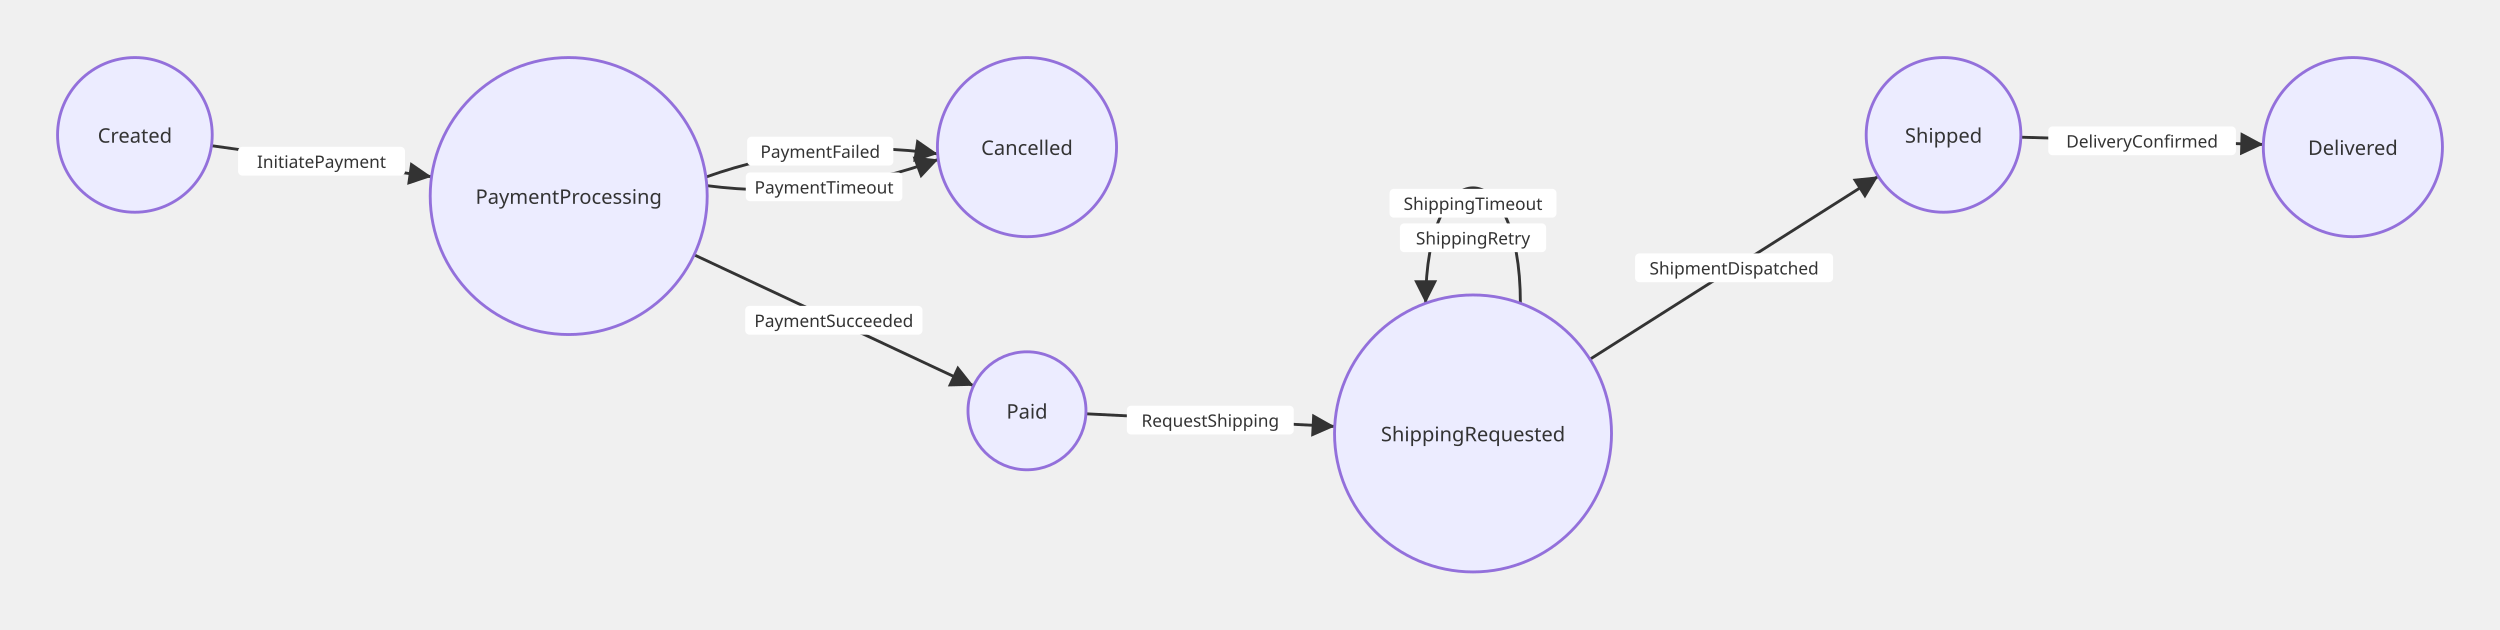
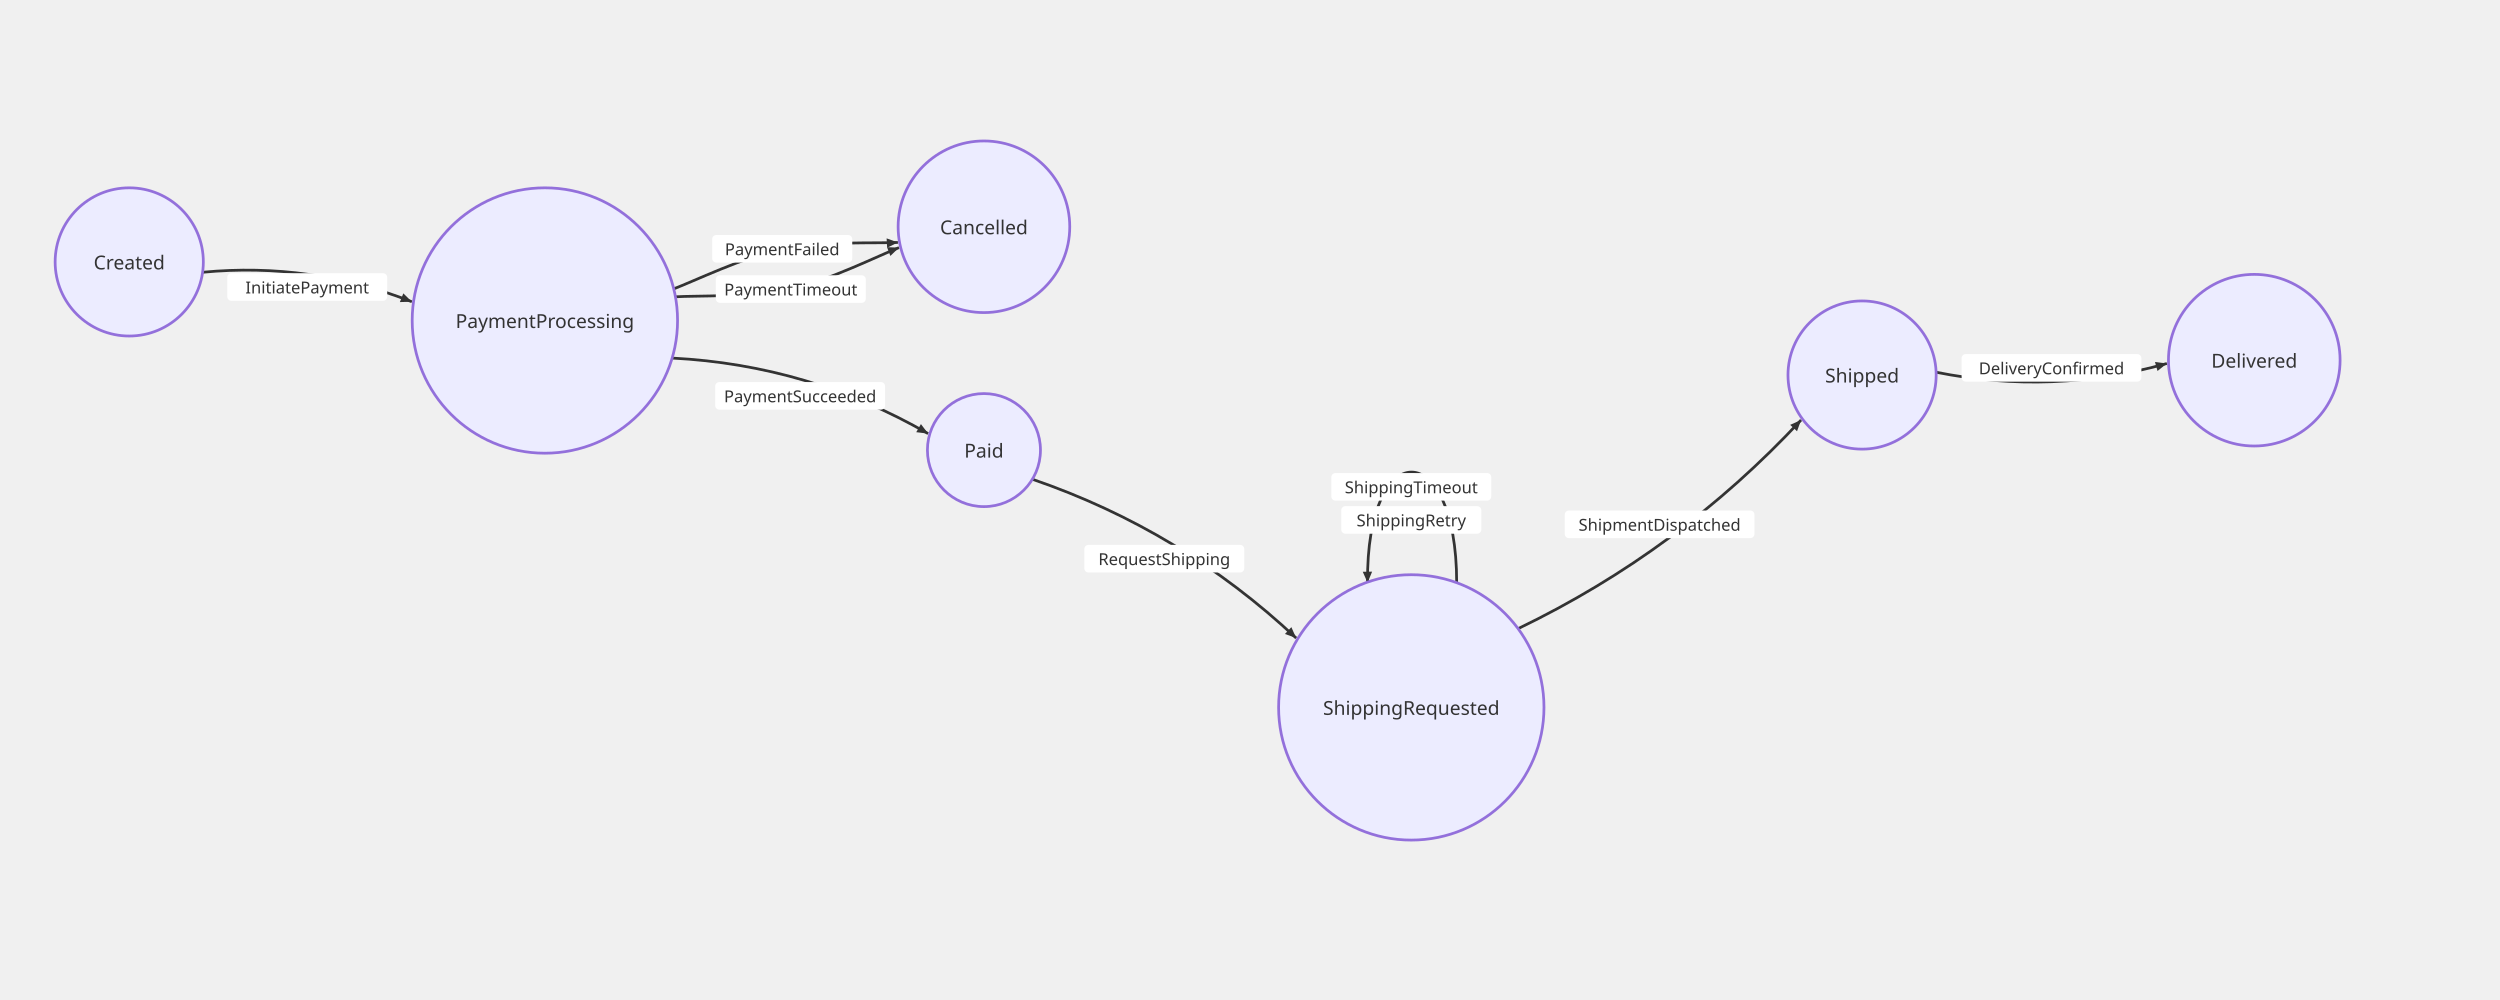
- <svg xmlns="http://www.w3.org/2000/svg" width="1737.5" height="437.5" viewBox="0 0 1737.5 437.5">
+ <svg xmlns="http://www.w3.org/2000/svg" width="1813.5" height="725.398" viewBox="0 0 1813.5 725.398">
  <defs>
-     <marker id="arrowhead" markerWidth="8" markerHeight="8" refX="8" refY="4" orient="auto">
-       <polygon class="arrowhead" points="0 0, 8 4, 0 8" />
+     <marker id="arrowhead" markerWidth="8" markerHeight="6.8" refX="8" refY="3.4" orient="auto" markerUnits="userSpaceOnUse">
+       <polygon class="arrowhead" points="0 0, 8 3.4, 0 6.8" />
    </marker>
  </defs>
  <style>
:root {
  --mermoid-background: #ffffff;
  --mermoid-edge-label-bg: #ffffff;
  --mermoid-font-family: sans-serif;
  --mermoid-font-size: 14px;
  --mermoid-line: #333;
  --mermoid-main-bkg: #ECECFF;
  --mermoid-node-border: #9370DB;
  --mermoid-note-bg: #ffffcc;
  --mermoid-note-border: #333333;
  --mermoid-note-text: #333333;
  --mermoid-primary: #1f77b4;
  --mermoid-primary-border: #1a5a8a;
  --mermoid-primary-text: #333;
  --mermoid-secondary: #ffffde;
  --mermoid-secondary-border: #aaaa33;
  --mermoid-secondary-text: #333;
  --mermoid-tertiary: #f4f4f4;
  --mermoid-tertiary-border: #cccccc;
  --mermoid-tertiary-text: #333;
  --mermoid-text: #333;
}
.node-shape {
  fill: #ECECFF;
  stroke: #9370DB;
  stroke-width: 2;
}
.node-label {
  fill: #333;
  font-family: sans-serif;
  font-size: 14px;
}
.edge-line {
  stroke: #333;
  stroke-width: 2;
}
.edge-label {
  fill: #333;
  font-family: sans-serif;
  font-size: 12px;
}
.edge-label-bg {
  fill: #ffffff;
}
.note-rect {
  fill: #ffffcc;
  stroke: #333333;
  stroke-width: 1;
  stroke-dasharray: 4,2;
}
.note-text {
  fill: #333333;
  font-family: sans-serif;
  font-size: 12px;
}
.note-connector {
  stroke: #333333;
  stroke-width: 1;
  stroke-dasharray: 4,2;
}
.subgraph-rect {
  fill: none;
  stroke: #9370DB;
  stroke-width: 1;
  stroke-dasharray: 6,3;
}
.subgraph-label {
  fill: #333;
  font-family: sans-serif;
  font-size: 14px;
}
.edge-thick .edge-line {
  stroke-width: 3;
}
.edge-dotted .edge-line {
  stroke-dasharray: 5,5;
}
.edge-dotted-open .edge-line {
  stroke-dasharray: 5,5;
}
.arrowhead {
  fill: #333;
}
.start-end .node-shape {
  fill: #333;
  stroke: #333;
}
</style>
  <g class="edge edge-arrow" id="edge-Created-PaymentProcessing-0" data-from="Created" data-to="PaymentProcessing">
-     <line class="edge-line" x1="146.974" y1="101.253" x2="299.942" y2="122.815" marker-end="url(#arrowhead)" />
-     <rect class="edge-label-bg" x="165.458" y="102.034" width="116" height="20" rx="3" ry="3" />
-     <text class="edge-label" x="223.458" y="112.034" text-anchor="middle" dominant-baseline="central">InitiatePayment</text>
+     <path class="edge-line" d="M146.974,197.503 Q225.431,189.987 298.754,218.898" fill="none" marker-end="url(#arrowhead)" />
+     <rect class="edge-label-bg" x="164.864" y="198.2" width="116" height="20" rx="3" ry="3" />
+     <text class="edge-label" x="222.864" y="208.2" text-anchor="middle" dominant-baseline="central">InitiatePayment</text>
  </g>
  <g class="edge edge-arrow" id="edge-PaymentProcessing-Paid-0" data-from="PaymentProcessing" data-to="Paid">
-     <line class="edge-line" x1="482.405" y1="177.091" x2="676.624" y2="268.103" marker-end="url(#arrowhead)" />
-     <rect class="edge-label-bg" x="517.915" y="212.597" width="123.2" height="20" rx="3" ry="3" />
-     <text class="edge-label" x="579.515" y="222.597" text-anchor="middle" dominant-baseline="central">PaymentSucceeded</text>
+     <path class="edge-line" d="M487.564,259.745 Q586.997,264.864 673.276,314.555" fill="none" marker-end="url(#arrowhead)" />
+     <rect class="edge-label-bg" x="518.82" y="277.15" width="123.2" height="20" rx="3" ry="3" />
+     <text class="edge-label" x="580.42" y="287.15" text-anchor="middle" dominant-baseline="central">PaymentSucceeded</text>
  </g>
  <g class="edge edge-arrow" id="edge-PaymentProcessing-Cancelled-0" data-from="PaymentProcessing" data-to="Cancelled">
-     <path class="edge-line" d="M490.591,123.052 Q569.01,95.1 651.676,106.923" fill="none" marker-end="url(#arrowhead)" />
-     <rect class="edge-label-bg" x="519.272" y="95.044" width="101.6" height="20" rx="3" ry="3" />
-     <text class="edge-label" x="570.072" y="105.044" text-anchor="middle" dominant-baseline="central">PaymentFailed</text>
+     <path class="edge-line" d="M488.717,209.524 C501.833,204.682 540.311,186.08 567.412,180.471 C594.514,174.861 637.341,176.634 651.327,175.866" fill="none" marker-end="url(#arrowhead)" />
+     <rect class="edge-label-bg" x="516.612" y="170.471" width="101.6" height="20" rx="3" ry="3" />
+     <text class="edge-label" x="567.412" y="180.471" text-anchor="middle" dominant-baseline="central">PaymentFailed</text>
  </g>
  <g class="edge edge-arrow" id="edge-PaymentProcessing-Cancelled-1" data-from="PaymentProcessing" data-to="Cancelled">
-     <path class="edge-line" d="M491.228,129.025 Q573.781,139.792 652.088,110.786" fill="none" marker-end="url(#arrowhead)" />
-     <rect class="edge-label-bg" x="518.32" y="119.849" width="108.8" height="20" rx="3" ry="3" />
-     <text class="edge-label" x="572.72" y="129.849" text-anchor="middle" dominant-baseline="central">PaymentTimeout</text>
+     <path class="edge-line" d="M489.951,215.302 C503.901,214.366 546.62,215.632 573.649,209.684 C600.679,203.737 639.048,184.629 652.128,179.618" fill="none" marker-end="url(#arrowhead)" />
+     <rect class="edge-label-bg" x="519.249" y="199.684" width="108.8" height="20" rx="3" ry="3" />
+     <text class="edge-label" x="573.649" y="209.684" text-anchor="middle" dominant-baseline="central">PaymentTimeout</text>
  </g>
  <g class="edge edge-arrow" id="edge-Paid-ShippingRequested-0" data-from="Paid" data-to="ShippingRequested">
-     <line class="edge-line" x1="754.697" y1="287.58" x2="927.624" y2="296.366" marker-end="url(#arrowhead)" />
-     <rect class="edge-label-bg" x="783.161" y="281.973" width="116" height="20" rx="3" ry="3" />
-     <text class="edge-label" x="841.161" y="291.973" text-anchor="middle" dominant-baseline="central">RequestShipping</text>
+     <path class="edge-line" d="M748.875,347.648 Q856.949,384.705 940.264,462.882" fill="none" marker-end="url(#arrowhead)" />
+     <rect class="edge-label-bg" x="786.57" y="395.265" width="116" height="20" rx="3" ry="3" />
+     <text class="edge-label" x="844.57" y="405.265" text-anchor="middle" dominant-baseline="central">RequestShipping</text>
  </g>
  <g class="edge edge-arrow" id="edge-ShippingRequested-Shipped-0" data-from="ShippingRequested" data-to="Shipped">
-     <line class="edge-line" x1="1105.019" y1="249.68" x2="1305.366" y2="122.549" marker-end="url(#arrowhead)" />
-     <rect class="edge-label-bg" x="1136.392" y="176.114" width="137.6" height="20" rx="3" ry="3" />
-     <text class="edge-label" x="1205.192" y="186.114" text-anchor="middle" dominant-baseline="central">ShipmentDispatched</text>
+     <path class="edge-line" d="M1101.219,456.029 Q1218.113,399.66 1306.522,304.657" fill="none" marker-end="url(#arrowhead)" />
+     <rect class="edge-label-bg" x="1135.071" y="370.343" width="137.6" height="20" rx="3" ry="3" />
+     <text class="edge-label" x="1203.871" y="380.343" text-anchor="middle" dominant-baseline="central">ShipmentDispatched</text>
  </g>
  <g class="edge edge-arrow self-loop" id="edge-ShippingRequested-ShippingRequested-0" data-from="ShippingRequested" data-to="ShippingRequested">
-     <path class="edge-line" d="M1056.669,210.805 C1056.669,103.805 990.831,103.805 990.831,210.805" fill="none" marker-end="url(#arrowhead)" />
-     <rect class="edge-label-bg" x="965.75" y="131.255" width="116" height="20" rx="3" ry="3" />
-     <text class="edge-label" x="1023.75" y="141.255" text-anchor="middle" dominant-baseline="central">ShippingTimeout</text>
+     <path class="edge-line" d="M1056.669,422.703 C1056.669,315.703 990.831,315.703 992.031,422.703" fill="none" marker-end="url(#arrowhead)" />
+     <rect class="edge-label-bg" x="965.75" y="343.153" width="116" height="20" rx="3" ry="3" />
+     <text class="edge-label" x="1023.75" y="353.153" text-anchor="middle" dominant-baseline="central">ShippingTimeout</text>
  </g>
  <g class="edge edge-arrow self-loop" id="edge-ShippingRequested-ShippingRequested-1" data-from="ShippingRequested" data-to="ShippingRequested">
-     <rect class="edge-label-bg" x="972.95" y="155.255" width="101.6" height="20" rx="3" ry="3" />
-     <text class="edge-label" x="1023.75" y="165.255" text-anchor="middle" dominant-baseline="central">ShippingRetry</text>
+     <rect class="edge-label-bg" x="972.95" y="367.153" width="101.6" height="20" rx="3" ry="3" />
+     <text class="edge-label" x="1023.75" y="377.153" text-anchor="middle" dominant-baseline="central">ShippingRetry</text>
  </g>
  <g class="edge edge-arrow" id="edge-Shipped-Delivered-0" data-from="Shipped" data-to="Delivered">
-     <line class="edge-line" x1="1404.476" y1="95.355" x2="1573.028" y2="100.391" marker-end="url(#arrowhead)" />
-     <rect class="edge-label-bg" x="1423.552" y="87.873" width="130.4" height="20" rx="3" ry="3" />
-     <text class="edge-label" x="1488.752" y="97.873" text-anchor="middle" dominant-baseline="central">DeliveryConfirmed</text>
+     <path class="edge-line" d="M1404.462,270.014 Q1488.914,286.934 1571.845,263.681" fill="none" marker-end="url(#arrowhead)" />
+     <rect class="edge-label-bg" x="1422.953" y="256.847" width="130.4" height="20" rx="3" ry="3" />
+     <text class="edge-label" x="1488.153" y="266.847" text-anchor="middle" dominant-baseline="central">DeliveryConfirmed</text>
  </g>
  <g class="node node-circle" id="node-Created" style="fill: #ADD8E6">
-     <circle class="node-shape" cx="93.75" cy="93.75" r="53.75" />
-     <text class="node-label" x="93.75" y="93.75" text-anchor="middle" dominant-baseline="central">Created</text>
+     <circle class="node-shape" cx="93.75" cy="190" r="53.75" />
+     <text class="node-label" x="93.75" y="190" text-anchor="middle" dominant-baseline="central">Created</text>
  </g>
  <g class="node node-circle" id="node-PaymentProcessing" style="fill: #ADD8E6">
-     <circle class="node-shape" cx="395.25" cy="136.25" r="96.25" />
-     <text class="node-label" x="395.25" y="136.25" text-anchor="middle" dominant-baseline="central">PaymentProcessing</text>
+     <circle class="node-shape" cx="395.25" cy="232.5" r="96.25" />
+     <text class="node-label" x="395.25" y="232.5" text-anchor="middle" dominant-baseline="central">PaymentProcessing</text>
  </g>
  <g class="node node-circle" id="node-Cancelled">
-     <circle class="node-shape" cx="713.75" cy="102.25" r="62.25" />
-     <text class="node-label" x="713.75" y="102.25" text-anchor="middle" dominant-baseline="central">Cancelled</text>
+     <circle class="node-shape" cx="713.75" cy="164.5" r="62.25" />
+     <text class="node-label" x="713.75" y="164.5" text-anchor="middle" dominant-baseline="central">Cancelled</text>
  </g>
  <g class="node node-circle" id="node-Paid" style="fill: #ADD8E6">
-     <circle class="node-shape" cx="713.75" cy="285.5" r="41" />
-     <text class="node-label" x="713.75" y="285.5" text-anchor="middle" dominant-baseline="central">Paid</text>
+     <circle class="node-shape" cx="713.75" cy="326.5" r="41" />
+     <text class="node-label" x="713.75" y="326.5" text-anchor="middle" dominant-baseline="central">Paid</text>
  </g>
  <g class="node node-circle" id="node-ShippingRequested" style="fill: #ADD8E6">
-     <circle class="node-shape" cx="1023.75" cy="301.25" r="96.25" />
-     <text class="node-label" x="1023.75" y="301.25" text-anchor="middle" dominant-baseline="central">ShippingRequested</text>
+     <circle class="node-shape" cx="1023.75" cy="513.148" r="96.25" />
+     <text class="node-label" x="1023.75" y="513.148" text-anchor="middle" dominant-baseline="central">ShippingRequested</text>
  </g>
  <g class="node node-circle" id="node-Shipped" style="fill: #ADD8E6">
-     <circle class="node-shape" cx="1350.75" cy="93.75" r="53.75" />
-     <text class="node-label" x="1350.75" y="93.75" text-anchor="middle" dominant-baseline="central">Shipped</text>
+     <circle class="node-shape" cx="1350.75" cy="272.047" r="53.75" />
+     <text class="node-label" x="1350.75" y="272.047" text-anchor="middle" dominant-baseline="central">Shipped</text>
  </g>
  <g class="node node-circle" id="node-Delivered" style="fill: #90EE90">
-     <circle class="node-shape" cx="1635.25" cy="102.25" r="62.25" />
-     <text class="node-label" x="1635.25" y="102.25" text-anchor="middle" dominant-baseline="central">Delivered</text>
+     <circle class="node-shape" cx="1635.25" cy="261.281" r="62.25" />
+     <text class="node-label" x="1635.25" y="261.281" text-anchor="middle" dominant-baseline="central">Delivered</text>
  </g>
</svg>
